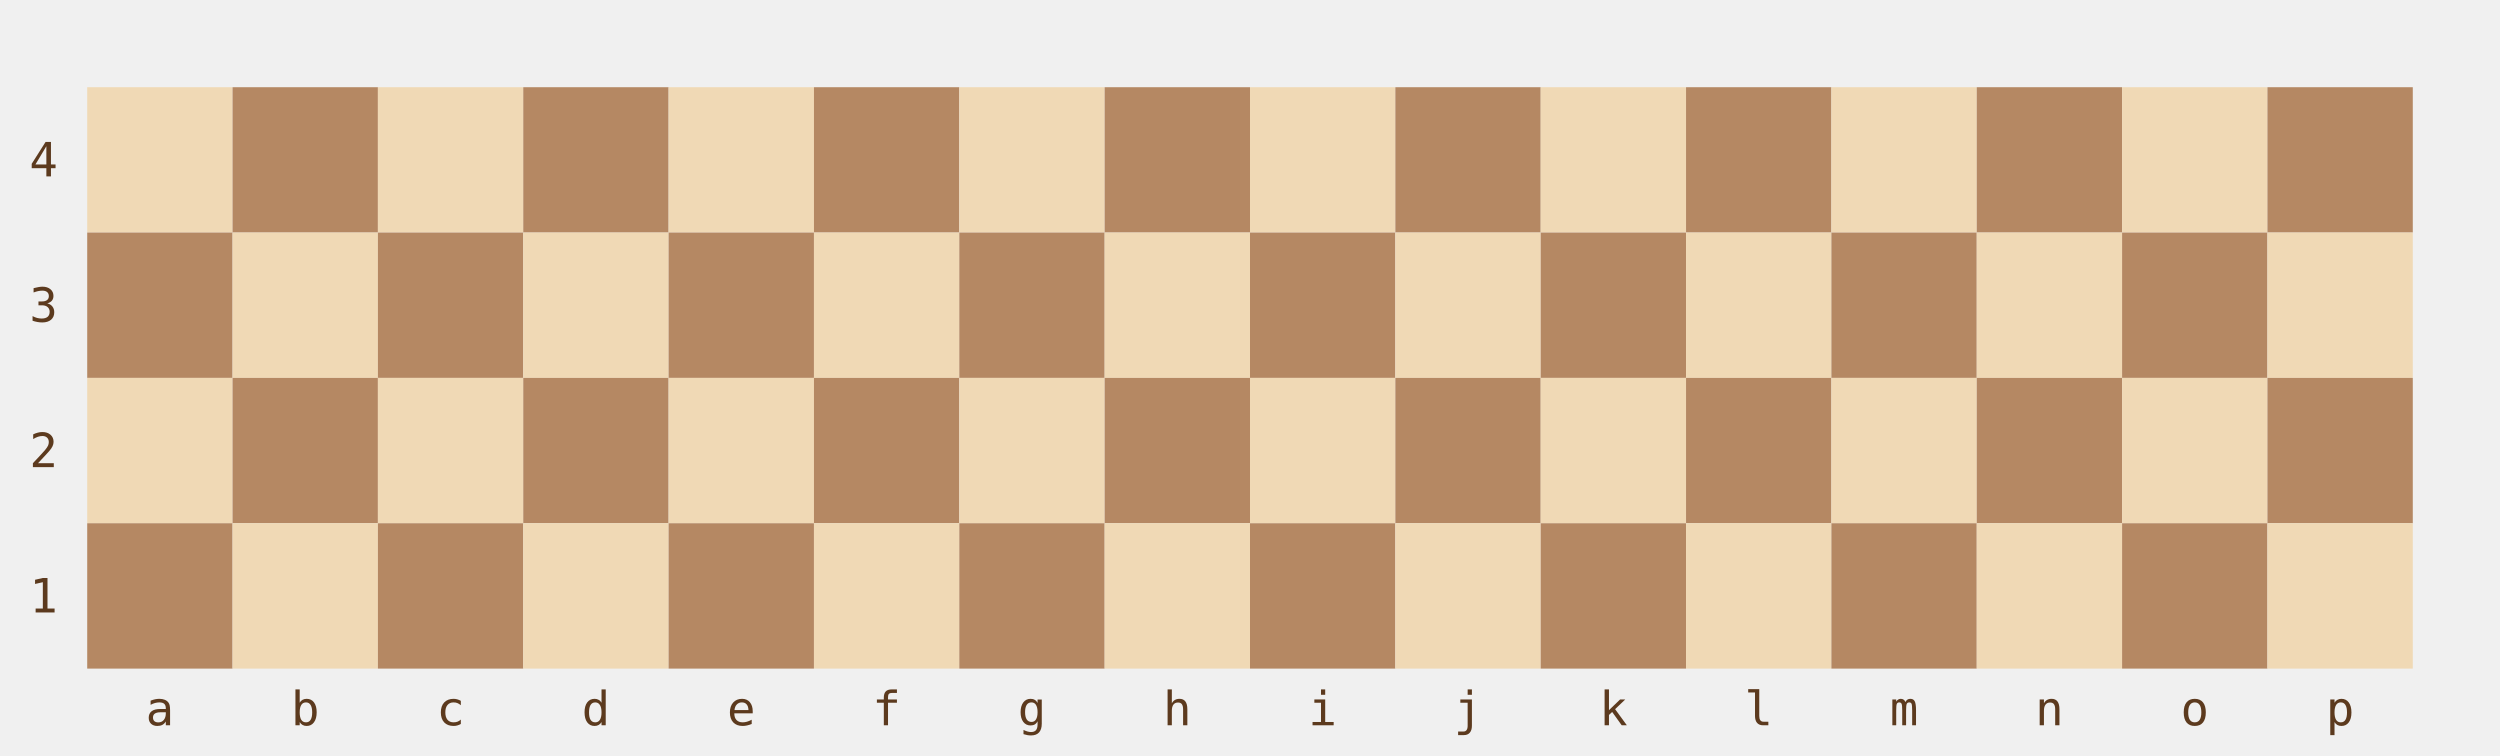
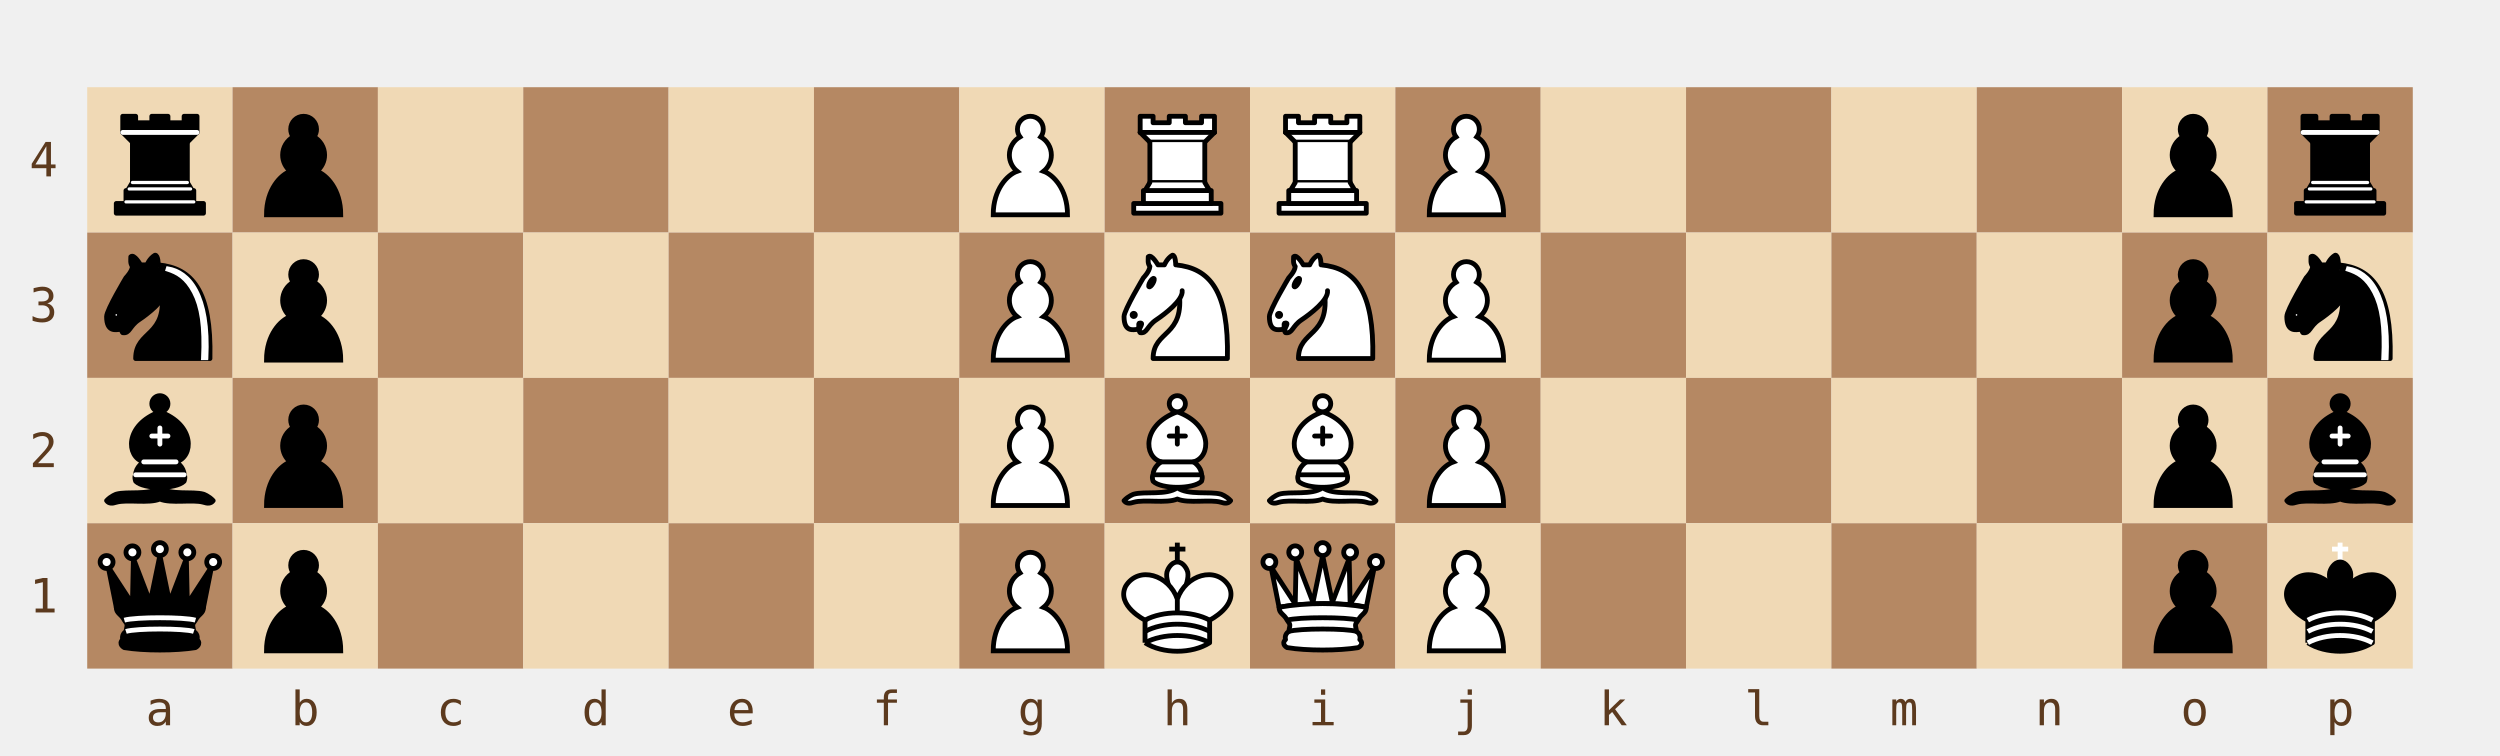
<svg xmlns="http://www.w3.org/2000/svg" viewBox="0 0 688 208" width="688" height="208">
+   <defs>
+     <symbol id="piece-mce-chess-bR" viewBox="0 0 45 45">
+       <g style="fill:#000;stroke:#000;stroke-width:1.5;stroke-linecap:round;stroke-linejoin:round">
+         <path d="M 9,39 L 36,39 L 36,36 L 9,36 L 9,39 z" />
+         <path d="M 12,36 L 12,32 L 33,32 L 33,36 L 12,36 z" />
+         <path d="M 11,14 L 11,9 L 15,9 L 15,11 L 20,11 L 20,9 L 25,9 L 25,11 L 30,11 L 30,9 L 34,9 L 34,14" />
+         <path d="M 34,14 L 31,17 L 14,17 L 11,14" />
+         <path d="M 31,17 L 31,29.5 L 14,29.5 L 14,17" />
+         <path d="M 31,29.5 L 32.5,32 L 12.5,32 L 14,29.5" />
+         <path d="M 11,14 L 34,14" style="fill:none;stroke:#fff;stroke-linejoin:miter" />
+         <path d="M 12,35.5 L 33,35.5" style="fill:none;stroke:#fff;stroke-width:1" />
+         <path d="M 13,31.5 L 32,31.5" style="fill:none;stroke:#fff;stroke-width:1" />
+         <path d="M 14,29.5 L 31,29.5" style="fill:none;stroke:#fff;stroke-width:1" />
+       </g>
+     </symbol>
+     <symbol id="piece-mce-chess-bP" viewBox="0 0 45 45">
+       <path d="M 22,9 C 19.79,9 18,10.79 18,13 C 18,13.89 18.29,14.71 18.78,15.38 C 16.83,16.5 15.5,18.59 15.5,21 C 15.5,23.03 16.44,24.84 17.91,26.03 C 14.91,27.09 10.5,31.58 10.5,39.5 L 33.5,39.5 C 33.5,31.58 29.09,27.09 26.09,26.03 C 27.56,24.84 28.5,23.03 28.5,21 C 28.5,18.59 27.17,16.5 25.22,15.38 C 25.71,14.71 26,13.89 26,13 C 26,10.79 24.21,9 22,9 z" style="fill:#000;stroke:#000;stroke-width:1.5;stroke-linecap:round" />
+     </symbol>
+     <symbol id="piece-mce-chess-wP" viewBox="0 0 45 45">
+       <path d="M 22,9 C 19.79,9 18,10.79 18,13 C 18,13.89 18.29,14.71 18.78,15.38 C 16.83,16.5 15.5,18.59 15.5,21 C 15.5,23.03 16.44,24.84 17.91,26.03 C 14.91,27.09 10.5,31.58 10.5,39.5 L 33.5,39.5 C 33.5,31.58 29.09,27.09 26.09,26.03 C 27.56,24.84 28.5,23.03 28.5,21 C 28.5,18.59 27.17,16.5 25.22,15.38 C 25.71,14.71 26,13.89 26,13 C 26,10.79 24.21,9 22,9 z" style="fill:#fff;stroke:#000;stroke-width:1.5;stroke-linecap:round" />
+     </symbol>
+     <symbol id="piece-mce-chess-wR" viewBox="0 0 45 45">
+       <g style="fill:#fff;stroke:#000;stroke-width:1.5;stroke-linecap:round;stroke-linejoin:round">
+         <path d="M 9,39 L 36,39 L 36,36 L 9,36 L 9,39 z" />
+         <path d="M 12,36 L 12,32 L 33,32 L 33,36 L 12,36 z" />
+         <path d="M 11,14 L 11,9 L 15,9 L 15,11 L 20,11 L 20,9 L 25,9 L 25,11 L 30,11 L 30,9 L 34,9 L 34,14" />
+         <path d="M 34,14 L 31,17 L 14,17 L 11,14" />
+         <path d="M 31,17 L 31,29.5 L 14,29.5 L 14,17" />
+         <path d="M 31,29.5 L 32.5,32 L 12.5,32 L 14,29.5" />
+         <path d="M 11,14 L 34,14" style="fill:none" />
+       </g>
+     </symbol>
+     <symbol id="piece-mce-chess-bN" viewBox="0 0 45 45">
+       <g style="fill:none;stroke:#000;stroke-width:1.5;stroke-linecap:round;stroke-linejoin:round">
+         <path d="M 22,10 C 32.5,11 38.5,18 38,39 L 15,39 C 15,30 25,32.5 23,18" style="fill:#000" />
+         <path d="M 24,18 C 24.38,20.91 18.45,25.37 16,27 C 13,29 13.18,31.34 11,31 C 9.958,30.06 12.41,27.96 11,28 C 10,28 11.19,29.23 10,30 C 9,30 5.997,31 6,26 C 6,24 12,14 12,14 C 12,14 13.89,12.1 14,10.5 C 13.27,9.506 13.5,8.5 13.5,7.5 C 14.5,6.5 16.5,10 16.5,10 L 18.5,10 C 18.5,10 19.28,8.008 21,7 C 22,7 22,10 22,10" style="fill:#000" />
+         <path d="M 9.5,25.5 A 0.5,0.5 0 1 1 8.5,25.5 A 0.5,0.5 0 1 1 9.5,25.5 z" style="fill:#fff" />
+         <path d="M 15,15.5 A 0.5,1.5 0 1 1 14,15.5 A 0.5,1.5 0 1 1 15,15.5 z" transform="matrix(0.866,0.5,-0.5,0.866,9.693,-5.173)" style="fill:#fff" />
+         <path d="M 24.55,10.4 L 24.1,11.85 L 24.6,12 C 27.75,13 30.25,14.49 32.5,18.75 C 34.75,23.01 35.75,29.06 35.25,39 L 35.2,39.5 L 37.45,39.5 L 37.5,39 C 38,28.94 36.62,22.15 34.25,17.66 C 31.88,13.17 28.46,11.02 25.06,10.5 L 24.55,10.4 z" style="fill:#fff;stroke:none" />
+       </g>
+     </symbol>
+     <symbol id="piece-mce-chess-wN" viewBox="0 0 45 45">
+       <g style="fill:none;stroke:#000;stroke-width:1.5;stroke-linecap:round;stroke-linejoin:round">
+         <path d="M 22,10 C 32.5,11 38.5,18 38,39 L 15,39 C 15,30 25,32.5 23,18" style="fill:#fff" />
+         <path d="M 24,18 C 24.38,20.91 18.45,25.37 16,27 C 13,29 13.18,31.34 11,31 C 9.958,30.06 12.41,27.96 11,28 C 10,28 11.19,29.23 10,30 C 9,30 5.997,31 6,26 C 6,24 12,14 12,14 C 12,14 13.89,12.1 14,10.5 C 13.27,9.506 13.5,8.5 13.5,7.5 C 14.5,6.5 16.5,10 16.5,10 L 18.5,10 C 18.5,10 19.28,8.008 21,7 C 22,7 22,10 22,10" style="fill:#fff" />
+         <path d="M 9.5,25.5 A 0.5,0.5 0 1 1 8.5,25.5 A 0.5,0.5 0 1 1 9.5,25.5 z" style="fill:#000" />
+         <path d="M 15,15.5 A 0.5,1.5 0 1 1 14,15.5 A 0.5,1.5 0 1 1 15,15.5 z" transform="matrix(0.866,0.5,-0.5,0.866,9.693,-5.173)" style="fill:#000" />
+       </g>
+     </symbol>
+     <symbol id="piece-mce-chess-bB" viewBox="0 0 45 45">
+       <g style="fill:none;stroke:#000;stroke-width:1.5;stroke-linecap:round;stroke-linejoin:round">
+         <g style="fill:#000;stroke-linecap:butt">
+           <path d="M 9,36 C 12.39,35.03 19.11,36.43 22.5,34 C 25.89,36.43 32.61,35.03 36,36 C 36,36 37.65,36.54 39,38 C 38.32,38.97 37.2,38.91 36,38.5 C 32.61,37.53 25.89,38.96 22.5,37.5 C 19.11,38.96 12.39,37.53 9,38.5 C 7.8,38.91 6.68,38.97 6,38 C 7.35,36.54 9,36 9,36 z" />
+           <path d="M 15,32 C 17.5,34.5 27.5,34.5 30,32 C 30.5,30.5 30,30 30,30 C 30,27.5 27.5,26 27.5,26 C 33,24.5 33.5,14.5 22.5,10.5 C 11.5,14.5 12,24.5 17.5,26 C 17.5,26 15,27.5 15,30 C 15,30 14.5,30.5 15,32 z" />
+           <path d="M 25,8 A 2.5,2.5 0 1 1 20,8 A 2.5,2.5 0 1 1 25,8 z" />
+         </g>
+         <path d="M 17.5,26 L 27.5,26 M 15,30 L 30,30 M 22.5,15.5 L 22.5,20.5 M 20,18 L 25,18" style="fill:none;stroke:#fff;stroke-linejoin:miter" />
+       </g>
+     </symbol>
+     <symbol id="piece-mce-chess-wB" viewBox="0 0 45 45">
+       <g style="fill:none;stroke:#000;stroke-width:1.5;stroke-linecap:round;stroke-linejoin:round">
+         <g style="fill:#fff;stroke-linecap:butt">
+           <path d="M 9,36 C 12.39,35.03 19.11,36.43 22.5,34 C 25.89,36.43 32.61,35.03 36,36 C 36,36 37.65,36.54 39,38 C 38.32,38.97 37.2,38.91 36,38.5 C 32.61,37.53 25.89,38.96 22.5,37.5 C 19.11,38.96 12.39,37.53 9,38.5 C 7.8,38.91 6.68,38.97 6,38 C 7.35,36.54 9,36 9,36 z" />
+           <path d="M 15,32 C 17.5,34.5 27.5,34.5 30,32 C 30.5,30.5 30,30 30,30 C 30,27.5 27.5,26 27.5,26 C 33,24.5 33.5,14.5 22.5,10.5 C 11.5,14.5 12,24.5 17.5,26 C 17.5,26 15,27.5 15,30 C 15,30 14.5,30.5 15,32 z" />
+           <path d="M 25,8 A 2.5,2.5 0 1 1 20,8 A 2.5,2.5 0 1 1 25,8 z" />
+         </g>
+         <path d="M 17.5,26 L 27.5,26 M 15,30 L 30,30 M 22.5,15.5 L 22.5,20.5 M 20,18 L 25,18" style="fill:none;stroke:#000;stroke-linejoin:miter" />
+       </g>
+     </symbol>
+     <symbol id="piece-mce-chess-bQ" viewBox="0 0 45 45">
+       <g style="fill:#000;stroke:#000;stroke-width:1.5;stroke-linejoin:round">
+         <path d="M 9,26 C 17.5,24.5 30,24.5 36,26 L 38.5,13.5 L 31,25 L 30.7,10.9 L 25.5,24.5 L 22.5,10 L 19.5,24.5 L 14.3,10.9 L 14,25 L 6.5,13.5 L 9,26 z" />
+         <path d="M 9,26 C 9,28 10.5,28 11.5,30 C 12.5,31.5 12.5,31 12,33.5 C 10.5,34.5 11,36 11,36 C 9.5,37.5 11.5,38.5 11.5,38.5 C 17.5,39.5 27.5,39.5 33.5,38.5 C 33.5,38.5 35.5,37.5 34,36 C 34,36 34.5,34.5 33,33.5 C 32.5,31 32.5,31.5 33.5,30 C 34.5,28 36,28 36,26 C 27.5,24.5 17.5,24.5 9,26 z" />
+         <path d="M 11.5,30 C 15,29 30,29 33.5,30" style="fill:none;stroke:#fff" />
+         <path d="M 12,33.5 C 15,32.5 30,32.5 33,33.5" style="fill:none;stroke:#fff" />
+         <circle cx="6" cy="12" r="2" style="fill:#fff" />
+         <circle cx="14" cy="9" r="2" style="fill:#fff" />
+         <circle cx="22.5" cy="8" r="2" style="fill:#fff" />
+         <circle cx="31" cy="9" r="2" style="fill:#fff" />
+         <circle cx="39" cy="12" r="2" style="fill:#fff" />
+       </g>
+     </symbol>
+     <symbol id="piece-mce-chess-wK" viewBox="0 0 45 45">
+       <g style="fill:#fff;stroke:#000;stroke-width:1.5;stroke-linejoin:round">
+         <path d="M 22.5,11.63 L 22.5,6" style="fill:none;stroke-linejoin:miter" />
+         <path d="M 20,8 L 25,8" style="fill:none;stroke-linejoin:miter" />
+         <path d="M 22.5,25 C 22.5,25 27,17.5 25.5,14.5 C 25.5,14.5 24.5,12 22.5,12 C 20.5,12 19.5,14.5 19.5,14.5 C 18,17.5 22.5,25 22.5,25" />
+         <path d="M 12.5,37 C 18,40.5 27,40.5 32.5,37 L 32.5,30 C 32.5,30 41.5,25.5 38.5,19.5 C 34.5,13 25,16 22.5,23.5 L 22.5,27 L 22.5,23.5 C 20,16 10.5,13 6.5,19.5 C 3.5,25.5 12.5,30 12.5,30 L 12.5,37" />
+         <path d="M 12.5,30 C 18,27 27,27 32.5,30" />
+         <path d="M 12.5,33.5 C 18,30.5 27,30.5 32.5,33.5" />
+         <path d="M 12.5,37 C 18,34 27,34 32.5,37" />
+       </g>
+     </symbol>
+     <symbol id="piece-mce-chess-wQ" viewBox="0 0 45 45">
+       <g style="fill:#fff;stroke:#000;stroke-width:1.5;stroke-linejoin:round">
+         <path d="M 9,26 C 17.5,24.5 30,24.5 36,26 L 38.5,13.5 L 31,25 L 30.7,10.9 L 25.5,24.5 L 22.5,10 L 19.5,24.5 L 14.3,10.9 L 14,25 L 6.5,13.5 L 9,26 z" />
+         <path d="M 9,26 C 9,28 10.5,28 11.5,30 C 12.5,31.5 12.5,31 12,33.5 C 10.5,34.5 11,36 11,36 C 9.5,37.5 11.5,38.5 11.5,38.5 C 17.5,39.5 27.5,39.5 33.5,38.5 C 33.5,38.5 35.5,37.5 34,36 C 34,36 34.5,34.5 33,33.5 C 32.5,31 32.5,31.5 33.5,30 C 34.5,28 36,28 36,26 C 27.5,24.5 17.5,24.5 9,26 z" />
+         <path d="M 11.5,30 C 15,29 30,29 33.5,30" style="fill:none" />
+         <path d="M 12,33.5 C 15,32.5 30,32.5 33,33.5" style="fill:none" />
+         <circle cx="6" cy="12" r="2" />
+         <circle cx="14" cy="9" r="2" />
+         <circle cx="22.5" cy="8" r="2" />
+         <circle cx="31" cy="9" r="2" />
+         <circle cx="39" cy="12" r="2" />
+       </g>
+     </symbol>
+     <symbol id="piece-mce-chess-bK" viewBox="0 0 45 45">
+       <g style="fill:#000;stroke:#000;stroke-width:1.5;stroke-linejoin:round">
+         <path d="M 22.5,11.63 L 22.5,6" style="fill:none;stroke:#fff;stroke-linejoin:miter" />
+         <path d="M 20,8 L 25,8" style="fill:none;stroke:#fff;stroke-linejoin:miter" />
+         <path d="M 22.5,25 C 22.5,25 27,17.5 25.5,14.5 C 25.5,14.5 24.5,12 22.5,12 C 20.5,12 19.5,14.5 19.5,14.5 C 18,17.5 22.5,25 22.5,25" />
+         <path d="M 12.5,37 C 18,40.5 27,40.5 32.5,37 L 32.5,30 C 32.5,30 41.5,25.5 38.5,19.5 C 34.5,13 25,16 22.5,23.5 L 22.5,27 L 22.5,23.5 C 20,16 10.5,13 6.5,19.5 C 3.5,25.5 12.5,30 12.5,30 L 12.5,37" />
+         <path d="M 12.5,30 C 18,27 27,27 32.5,30" style="fill:none;stroke:#fff" />
+         <path d="M 12.5,33.5 C 18,30.5 27,30.5 32.5,33.5" style="fill:none;stroke:#fff" />
+         <path d="M 12.5,37 C 18,34 27,34 32.5,37" style="fill:none;stroke:#fff" />
+       </g>
+     </symbol>
+   </defs>
  <rect x="24" y="24" width="40" height="40" fill="#f0d9b5" data-sq="a4" class="board-cell" />
  <rect x="64" y="24" width="40" height="40" fill="#b58863" data-sq="b4" class="board-cell" />
  <rect x="104" y="24" width="40" height="40" fill="#f0d9b5" data-sq="c4" class="board-cell" />
  <rect x="144" y="24" width="40" height="40" fill="#b58863" data-sq="d4" class="board-cell" />
  <rect x="184" y="24" width="40" height="40" fill="#f0d9b5" data-sq="e4" class="board-cell" />
  <rect x="224" y="24" width="40" height="40" fill="#b58863" data-sq="f4" class="board-cell" />
  <rect x="264" y="24" width="40" height="40" fill="#f0d9b5" data-sq="g4" class="board-cell" />
  <rect x="304" y="24" width="40" height="40" fill="#b58863" data-sq="h4" class="board-cell" />
  <rect x="344" y="24" width="40" height="40" fill="#f0d9b5" data-sq="i4" class="board-cell" />
  <rect x="384" y="24" width="40" height="40" fill="#b58863" data-sq="j4" class="board-cell" />
  <rect x="424" y="24" width="40" height="40" fill="#f0d9b5" data-sq="k4" class="board-cell" />
  <rect x="464" y="24" width="40" height="40" fill="#b58863" data-sq="l4" class="board-cell" />
  <rect x="504" y="24" width="40" height="40" fill="#f0d9b5" data-sq="m4" class="board-cell" />
  <rect x="544" y="24" width="40" height="40" fill="#b58863" data-sq="n4" class="board-cell" />
  <rect x="584" y="24" width="40" height="40" fill="#f0d9b5" data-sq="o4" class="board-cell" />
  <rect x="624" y="24" width="40" height="40" fill="#b58863" data-sq="p4" class="board-cell" />
  <rect x="24" y="64" width="40" height="40" fill="#b58863" data-sq="a3" class="board-cell" />
  <rect x="64" y="64" width="40" height="40" fill="#f0d9b5" data-sq="b3" class="board-cell" />
  <rect x="104" y="64" width="40" height="40" fill="#b58863" data-sq="c3" class="board-cell" />
  <rect x="144" y="64" width="40" height="40" fill="#f0d9b5" data-sq="d3" class="board-cell" />
  <rect x="184" y="64" width="40" height="40" fill="#b58863" data-sq="e3" class="board-cell" />
  <rect x="224" y="64" width="40" height="40" fill="#f0d9b5" data-sq="f3" class="board-cell" />
  <rect x="264" y="64" width="40" height="40" fill="#b58863" data-sq="g3" class="board-cell" />
  <rect x="304" y="64" width="40" height="40" fill="#f0d9b5" data-sq="h3" class="board-cell" />
  <rect x="344" y="64" width="40" height="40" fill="#b58863" data-sq="i3" class="board-cell" />
  <rect x="384" y="64" width="40" height="40" fill="#f0d9b5" data-sq="j3" class="board-cell" />
  <rect x="424" y="64" width="40" height="40" fill="#b58863" data-sq="k3" class="board-cell" />
  <rect x="464" y="64" width="40" height="40" fill="#f0d9b5" data-sq="l3" class="board-cell" />
  <rect x="504" y="64" width="40" height="40" fill="#b58863" data-sq="m3" class="board-cell" />
  <rect x="544" y="64" width="40" height="40" fill="#f0d9b5" data-sq="n3" class="board-cell" />
  <rect x="584" y="64" width="40" height="40" fill="#b58863" data-sq="o3" class="board-cell" />
  <rect x="624" y="64" width="40" height="40" fill="#f0d9b5" data-sq="p3" class="board-cell" />
  <rect x="24" y="104" width="40" height="40" fill="#f0d9b5" data-sq="a2" class="board-cell" />
  <rect x="64" y="104" width="40" height="40" fill="#b58863" data-sq="b2" class="board-cell" />
  <rect x="104" y="104" width="40" height="40" fill="#f0d9b5" data-sq="c2" class="board-cell" />
  <rect x="144" y="104" width="40" height="40" fill="#b58863" data-sq="d2" class="board-cell" />
  <rect x="184" y="104" width="40" height="40" fill="#f0d9b5" data-sq="e2" class="board-cell" />
  <rect x="224" y="104" width="40" height="40" fill="#b58863" data-sq="f2" class="board-cell" />
  <rect x="264" y="104" width="40" height="40" fill="#f0d9b5" data-sq="g2" class="board-cell" />
  <rect x="304" y="104" width="40" height="40" fill="#b58863" data-sq="h2" class="board-cell" />
  <rect x="344" y="104" width="40" height="40" fill="#f0d9b5" data-sq="i2" class="board-cell" />
  <rect x="384" y="104" width="40" height="40" fill="#b58863" data-sq="j2" class="board-cell" />
  <rect x="424" y="104" width="40" height="40" fill="#f0d9b5" data-sq="k2" class="board-cell" />
  <rect x="464" y="104" width="40" height="40" fill="#b58863" data-sq="l2" class="board-cell" />
  <rect x="504" y="104" width="40" height="40" fill="#f0d9b5" data-sq="m2" class="board-cell" />
  <rect x="544" y="104" width="40" height="40" fill="#b58863" data-sq="n2" class="board-cell" />
  <rect x="584" y="104" width="40" height="40" fill="#f0d9b5" data-sq="o2" class="board-cell" />
  <rect x="624" y="104" width="40" height="40" fill="#b58863" data-sq="p2" class="board-cell" />
  <rect x="24" y="144" width="40" height="40" fill="#b58863" data-sq="a1" class="board-cell" />
  <rect x="64" y="144" width="40" height="40" fill="#f0d9b5" data-sq="b1" class="board-cell" />
  <rect x="104" y="144" width="40" height="40" fill="#b58863" data-sq="c1" class="board-cell" />
  <rect x="144" y="144" width="40" height="40" fill="#f0d9b5" data-sq="d1" class="board-cell" />
  <rect x="184" y="144" width="40" height="40" fill="#b58863" data-sq="e1" class="board-cell" />
  <rect x="224" y="144" width="40" height="40" fill="#f0d9b5" data-sq="f1" class="board-cell" />
  <rect x="264" y="144" width="40" height="40" fill="#b58863" data-sq="g1" class="board-cell" />
  <rect x="304" y="144" width="40" height="40" fill="#f0d9b5" data-sq="h1" class="board-cell" />
  <rect x="344" y="144" width="40" height="40" fill="#b58863" data-sq="i1" class="board-cell" />
  <rect x="384" y="144" width="40" height="40" fill="#f0d9b5" data-sq="j1" class="board-cell" />
  <rect x="424" y="144" width="40" height="40" fill="#b58863" data-sq="k1" class="board-cell" />
  <rect x="464" y="144" width="40" height="40" fill="#f0d9b5" data-sq="l1" class="board-cell" />
  <rect x="504" y="144" width="40" height="40" fill="#b58863" data-sq="m1" class="board-cell" />
  <rect x="544" y="144" width="40" height="40" fill="#f0d9b5" data-sq="n1" class="board-cell" />
  <rect x="584" y="144" width="40" height="40" fill="#b58863" data-sq="o1" class="board-cell" />
  <rect x="624" y="144" width="40" height="40" fill="#f0d9b5" data-sq="p1" class="board-cell" />
+   <g pointer-events="none">
+     <use href="#piece-mce-chess-bR" x="24" y="24" width="40" height="40" />
+     <use href="#piece-mce-chess-bP" x="64" y="24" width="40" height="40" />
+     <use href="#piece-mce-chess-wP" x="264" y="24" width="40" height="40" />
+     <use href="#piece-mce-chess-wR" x="304" y="24" width="40" height="40" />
+     <use href="#piece-mce-chess-wR" x="344" y="24" width="40" height="40" />
+     <use href="#piece-mce-chess-wP" x="384" y="24" width="40" height="40" />
+     <use href="#piece-mce-chess-bP" x="584" y="24" width="40" height="40" />
+     <use href="#piece-mce-chess-bR" x="624" y="24" width="40" height="40" />
+     <use href="#piece-mce-chess-bN" x="24" y="64" width="40" height="40" />
+     <use href="#piece-mce-chess-bP" x="64" y="64" width="40" height="40" />
+     <use href="#piece-mce-chess-wP" x="264" y="64" width="40" height="40" />
+     <use href="#piece-mce-chess-wN" x="304" y="64" width="40" height="40" />
+     <use href="#piece-mce-chess-wN" x="344" y="64" width="40" height="40" />
+     <use href="#piece-mce-chess-wP" x="384" y="64" width="40" height="40" />
+     <use href="#piece-mce-chess-bP" x="584" y="64" width="40" height="40" />
+     <use href="#piece-mce-chess-bN" x="624" y="64" width="40" height="40" />
+     <use href="#piece-mce-chess-bB" x="24" y="104" width="40" height="40" />
+     <use href="#piece-mce-chess-bP" x="64" y="104" width="40" height="40" />
+     <use href="#piece-mce-chess-wP" x="264" y="104" width="40" height="40" />
+     <use href="#piece-mce-chess-wB" x="304" y="104" width="40" height="40" />
+     <use href="#piece-mce-chess-wB" x="344" y="104" width="40" height="40" />
+     <use href="#piece-mce-chess-wP" x="384" y="104" width="40" height="40" />
+     <use href="#piece-mce-chess-bP" x="584" y="104" width="40" height="40" />
+     <use href="#piece-mce-chess-bB" x="624" y="104" width="40" height="40" />
+     <use href="#piece-mce-chess-bQ" x="24" y="144" width="40" height="40" />
+     <use href="#piece-mce-chess-bP" x="64" y="144" width="40" height="40" />
+     <use href="#piece-mce-chess-wP" x="264" y="144" width="40" height="40" />
+     <use href="#piece-mce-chess-wK" x="304" y="144" width="40" height="40" />
+     <use href="#piece-mce-chess-wQ" x="344" y="144" width="40" height="40" />
+     <use href="#piece-mce-chess-wP" x="384" y="144" width="40" height="40" />
+     <use href="#piece-mce-chess-bP" x="584" y="144" width="40" height="40" />
+     <use href="#piece-mce-chess-bK" x="624" y="144" width="40" height="40" />
+   </g>
  <text x="44" y="199.6" text-anchor="middle" font-size="13" fill="#5c3a1e" font-family="monospace">a</text>
  <text x="84" y="199.6" text-anchor="middle" font-size="13" fill="#5c3a1e" font-family="monospace">b</text>
  <text x="124" y="199.6" text-anchor="middle" font-size="13" fill="#5c3a1e" font-family="monospace">c</text>
  <text x="164" y="199.6" text-anchor="middle" font-size="13" fill="#5c3a1e" font-family="monospace">d</text>
  <text x="204" y="199.6" text-anchor="middle" font-size="13" fill="#5c3a1e" font-family="monospace">e</text>
  <text x="244" y="199.6" text-anchor="middle" font-size="13" fill="#5c3a1e" font-family="monospace">f</text>
  <text x="284" y="199.6" text-anchor="middle" font-size="13" fill="#5c3a1e" font-family="monospace">g</text>
  <text x="324" y="199.6" text-anchor="middle" font-size="13" fill="#5c3a1e" font-family="monospace">h</text>
  <text x="364" y="199.6" text-anchor="middle" font-size="13" fill="#5c3a1e" font-family="monospace">i</text>
  <text x="404" y="199.6" text-anchor="middle" font-size="13" fill="#5c3a1e" font-family="monospace">j</text>
  <text x="444" y="199.6" text-anchor="middle" font-size="13" fill="#5c3a1e" font-family="monospace">k</text>
  <text x="484" y="199.6" text-anchor="middle" font-size="13" fill="#5c3a1e" font-family="monospace">l</text>
  <text x="524" y="199.6" text-anchor="middle" font-size="13" fill="#5c3a1e" font-family="monospace">m</text>
  <text x="564" y="199.6" text-anchor="middle" font-size="13" fill="#5c3a1e" font-family="monospace">n</text>
  <text x="604" y="199.6" text-anchor="middle" font-size="13" fill="#5c3a1e" font-family="monospace">o</text>
  <text x="644" y="199.6" text-anchor="middle" font-size="13" fill="#5c3a1e" font-family="monospace">p</text>
  <text x="12" y="48.55" text-anchor="middle" font-size="13" fill="#5c3a1e" font-family="monospace">4</text>
  <text x="12" y="88.55" text-anchor="middle" font-size="13" fill="#5c3a1e" font-family="monospace">3</text>
  <text x="12" y="128.55" text-anchor="middle" font-size="13" fill="#5c3a1e" font-family="monospace">2</text>
  <text x="12" y="168.55" text-anchor="middle" font-size="13" fill="#5c3a1e" font-family="monospace">1</text>
</svg>
